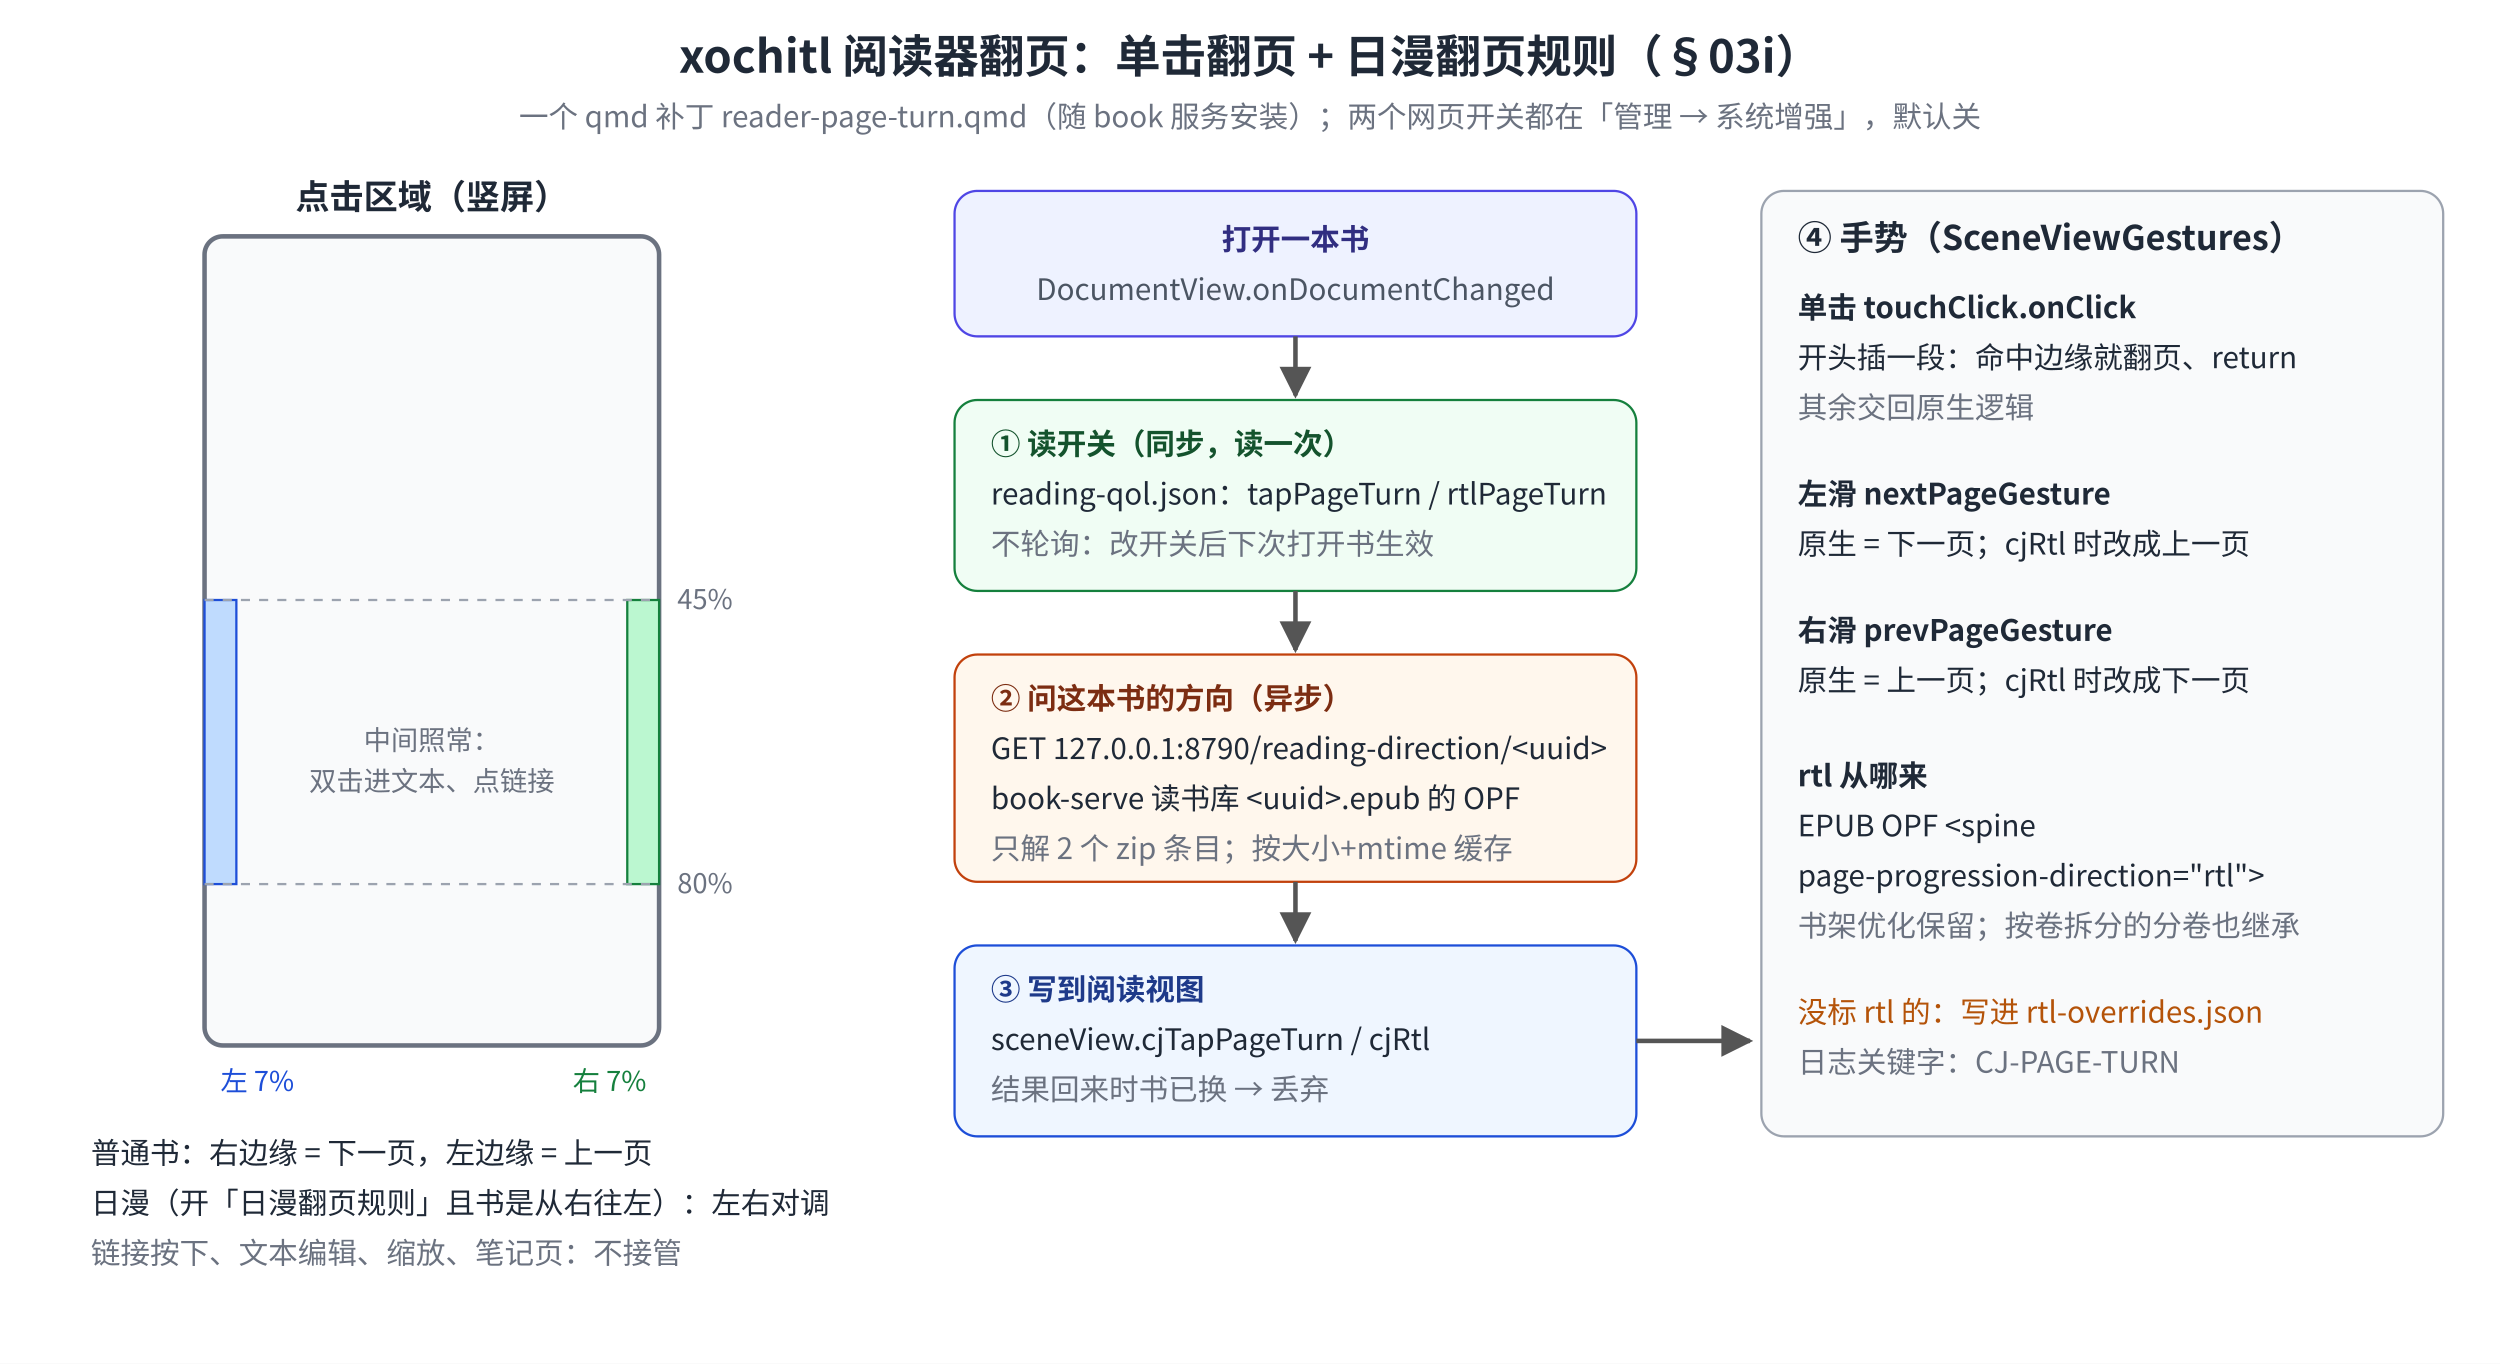
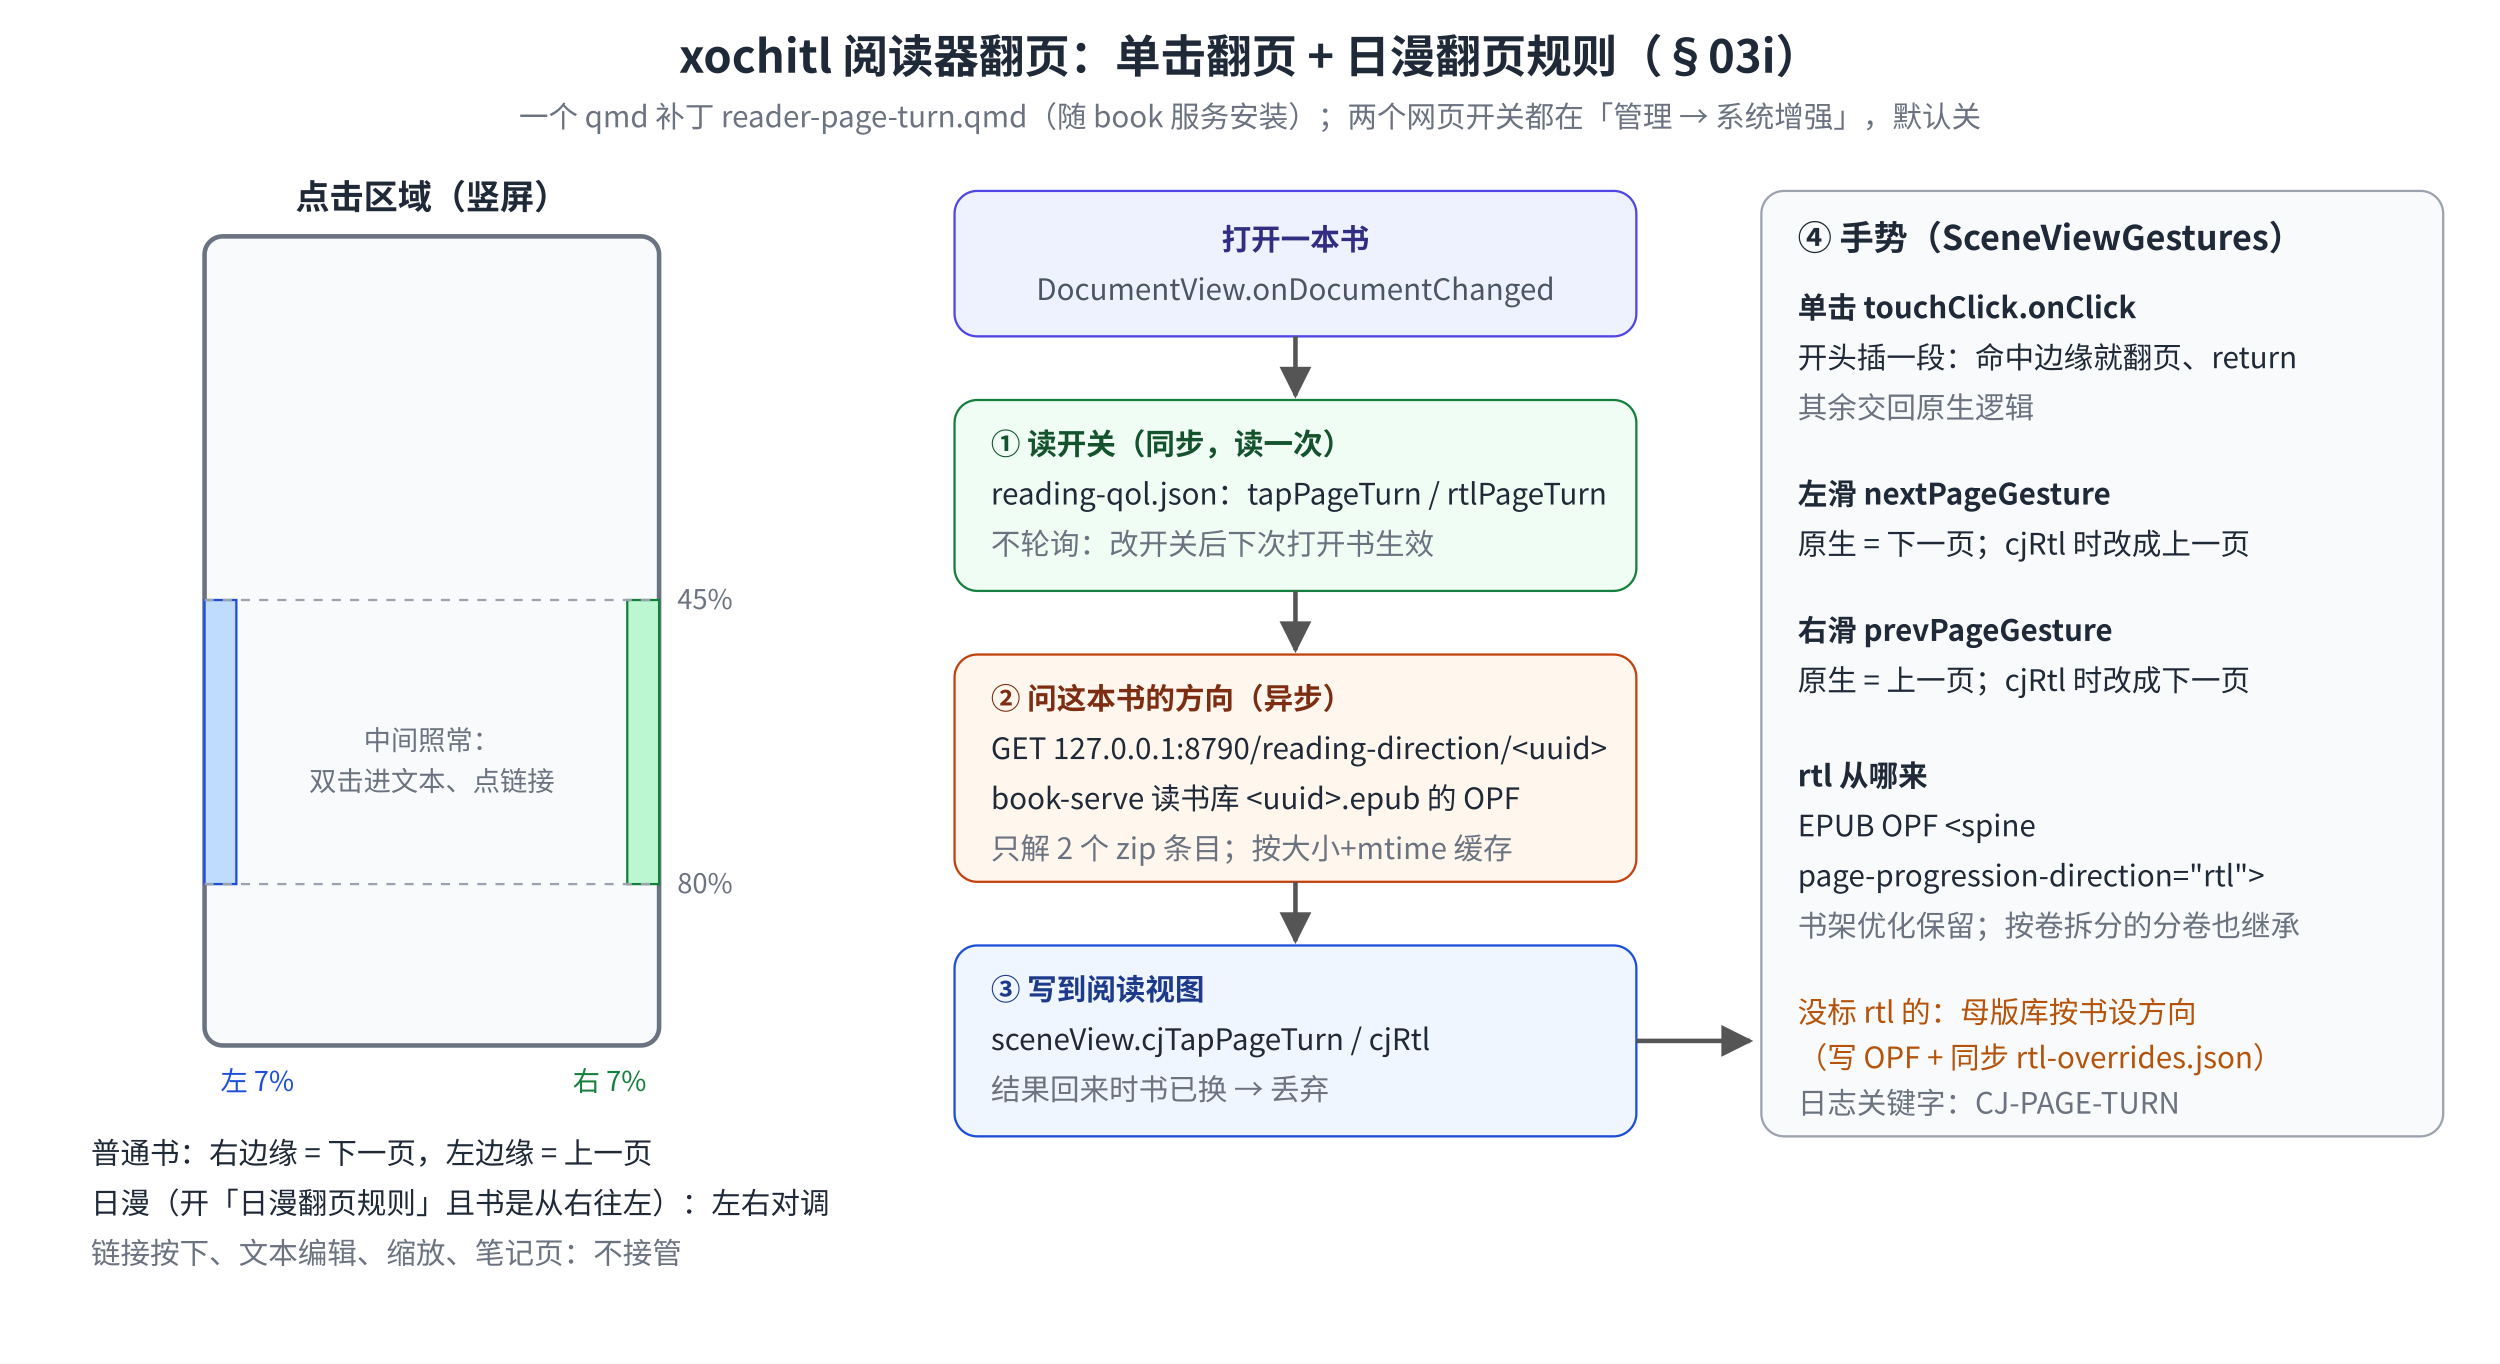
<svg xmlns="http://www.w3.org/2000/svg" width="1100" height="600" viewBox="0 0 1100 600" font-family="Noto Sans CJK SC, sans-serif">
  <defs>
    <marker id="rp-a" viewBox="0 0 10 10" refX="9" refY="5" markerWidth="7" markerHeight="7" orient="auto-start-reverse">
      <path d="M0,0 L10,5 L0,10 z" fill="#555" />
    </marker>
  </defs>
  <rect width="1100" height="600" fill="#ffffff" />
  <text x="550" y="32" text-anchor="middle" font-size="20" font-weight="bold" fill="#1f2937">xochitl 阅读器翻页：单击翻页 + 日漫翻页规则（§03i）</text>
  <text x="550" y="56" text-anchor="middle" font-size="13" fill="#6b7280">一个 qmd 补丁 reader-page-turn.qmd（随 book 服务安装）；两个网页开关都在「管理 → 系统增强」，默认关</text>
  <text x="190" y="92" text-anchor="middle" font-size="15" font-weight="bold" fill="#1f2937">点击区域（竖屏）</text>
  <rect x="90" y="104" width="200" height="356" rx="8" fill="#f9fafb" stroke="#6b7280" stroke-width="2" />
  <rect x="90" y="264" width="14" height="125" fill="#bfdbfe" stroke="#1d4ed8" />
  <rect x="276" y="264" width="14" height="125" fill="#bbf7d0" stroke="#15803d" />
  <line x1="90" y1="264" x2="290" y2="264" stroke="#9ca3af" stroke-dasharray="4 4" />
  <line x1="90" y1="389" x2="290" y2="389" stroke="#9ca3af" stroke-dasharray="4 4" />
  <text x="298" y="268" font-size="12" fill="#6b7280">45%</text>
  <text x="298" y="393" font-size="12" fill="#6b7280">80%</text>
  <text x="190" y="330" text-anchor="middle" font-size="12" fill="#6b7280">中间照常：</text>
  <text x="190" y="348" text-anchor="middle" font-size="12" fill="#6b7280">双击进文本、点链接</text>
  <text x="97" y="480" font-size="12" fill="#1d4ed8">左 7%</text>
  <text x="252" y="480" font-size="12" fill="#15803d">右 7%</text>
  <g font-size="13" fill="#1f2937">
    <text x="40" y="512">普通书：右边缘 = 下一页，左边缘 = 上一页</text>
    <text x="40" y="534">日漫（开「日漫翻页规则」且书是从右往左）：左右对调</text>
    <text x="40" y="556" fill="#6b7280">链接按下、文本编辑、缩放、笔记页：不接管</text>
  </g>
  <g font-size="13" fill="#1f2937">
    <rect x="420" y="84" width="300" height="64" rx="10" fill="#eef2ff" stroke="#4f46e5" />
    <text x="570" y="110" text-anchor="middle" font-weight="bold" fill="#312e81">打开一本书</text>
    <text x="570" y="132" text-anchor="middle" fill="#4b5563">DocumentView.onDocumentChanged</text>
    <rect x="420" y="176" width="300" height="84" rx="10" fill="#f0fdf4" stroke="#15803d" />
    <text x="436" y="200" font-weight="bold" fill="#14532d">① 读开关（同步，读一次）</text>
    <text x="436" y="222">reading-qol.json：tapPageTurn / rtlPageTurn</text>
    <text x="436" y="244" fill="#6b7280">不轮询：改开关后下次打开书生效</text>
    <rect x="420" y="288" width="300" height="100" rx="10" fill="#fff7ed" stroke="#c2410c" />
    <text x="436" y="312" font-weight="bold" fill="#7c2d12">② 问这本书的方向（异步）</text>
    <text x="436" y="334">GET 127.0.0.1:8790/reading-direction/&lt;uuid&gt;</text>
    <text x="436" y="356">book-serve 读书库 &lt;uuid&gt;.epub 的 OPF</text>
    <text x="436" y="378" fill="#6b7280">只解 2 个 zip 条目；按大小+mtime 缓存</text>
    <rect x="420" y="416" width="300" height="84" rx="10" fill="#eff6ff" stroke="#1d4ed8" />
    <text x="436" y="440" font-weight="bold" fill="#1e3a8a">③ 写到阅读视图</text>
    <text x="436" y="462">sceneView.cjTapPageTurn / cjRtl</text>
    <text x="436" y="484" fill="#6b7280">结果回来时书已换 → 丢弃</text>
  </g>
  <g stroke="#555" stroke-width="2" fill="none">
    <path d="M570 148 L570 174" marker-end="url(#rp-a)" />
    <path d="M570 260 L570 286" marker-end="url(#rp-a)" />
    <path d="M570 388 L570 414" marker-end="url(#rp-a)" />
    <path d="M720 458 L770 458" marker-end="url(#rp-a)" />
  </g>
  <rect x="775" y="84" width="300" height="416" rx="10" fill="#f9fafb" stroke="#9ca3af" />
  <text x="791" y="110" font-size="15" font-weight="bold" fill="#1f2937">④ 手势（SceneViewGestures）</text>
  <g font-size="13" fill="#1f2937">
    <text x="791" y="140" font-weight="bold">单击 touchClick.onClick</text>
    <text x="791" y="162">开头插一段：命中边缘就翻页、return</text>
    <text x="791" y="184" fill="#6b7280">其余交回原生逻辑</text>
    <text x="791" y="222" font-weight="bold">左滑 nextPageGesture</text>
    <text x="791" y="244">原生 = 下一页；cjRtl 时改成上一页</text>
    <text x="791" y="282" font-weight="bold">右滑 prevPageGesture</text>
    <text x="791" y="304">原生 = 上一页；cjRtl 时改成下一页</text>
    <text x="791" y="346" font-weight="bold">rtl 从哪来</text>
    <text x="791" y="368">EPUB OPF &lt;spine</text>
    <text x="791" y="390">  page-progression-direction="rtl"&gt;</text>
    <text x="791" y="412" fill="#6b7280">书架优化保留；按卷拆分的分卷也继承</text>
-     <text x="791" y="450" fill="#b45309">没标 rtl 的：写进 rtl-overrides.json</text>
-     <text x="791" y="472" fill="#6b7280">日志关键字：CJ-PAGE-TURN</text>
+     <text x="791" y="450" fill="#b45309">没标 rtl 的：母版库按书设方向</text>
+     <text x="791" y="470" fill="#b45309">（写 OPF + 同步 rtl-overrides.json）</text>
+     <text x="791" y="490" fill="#6b7280">日志关键字：CJ-PAGE-TURN</text>
  </g>
</svg>
